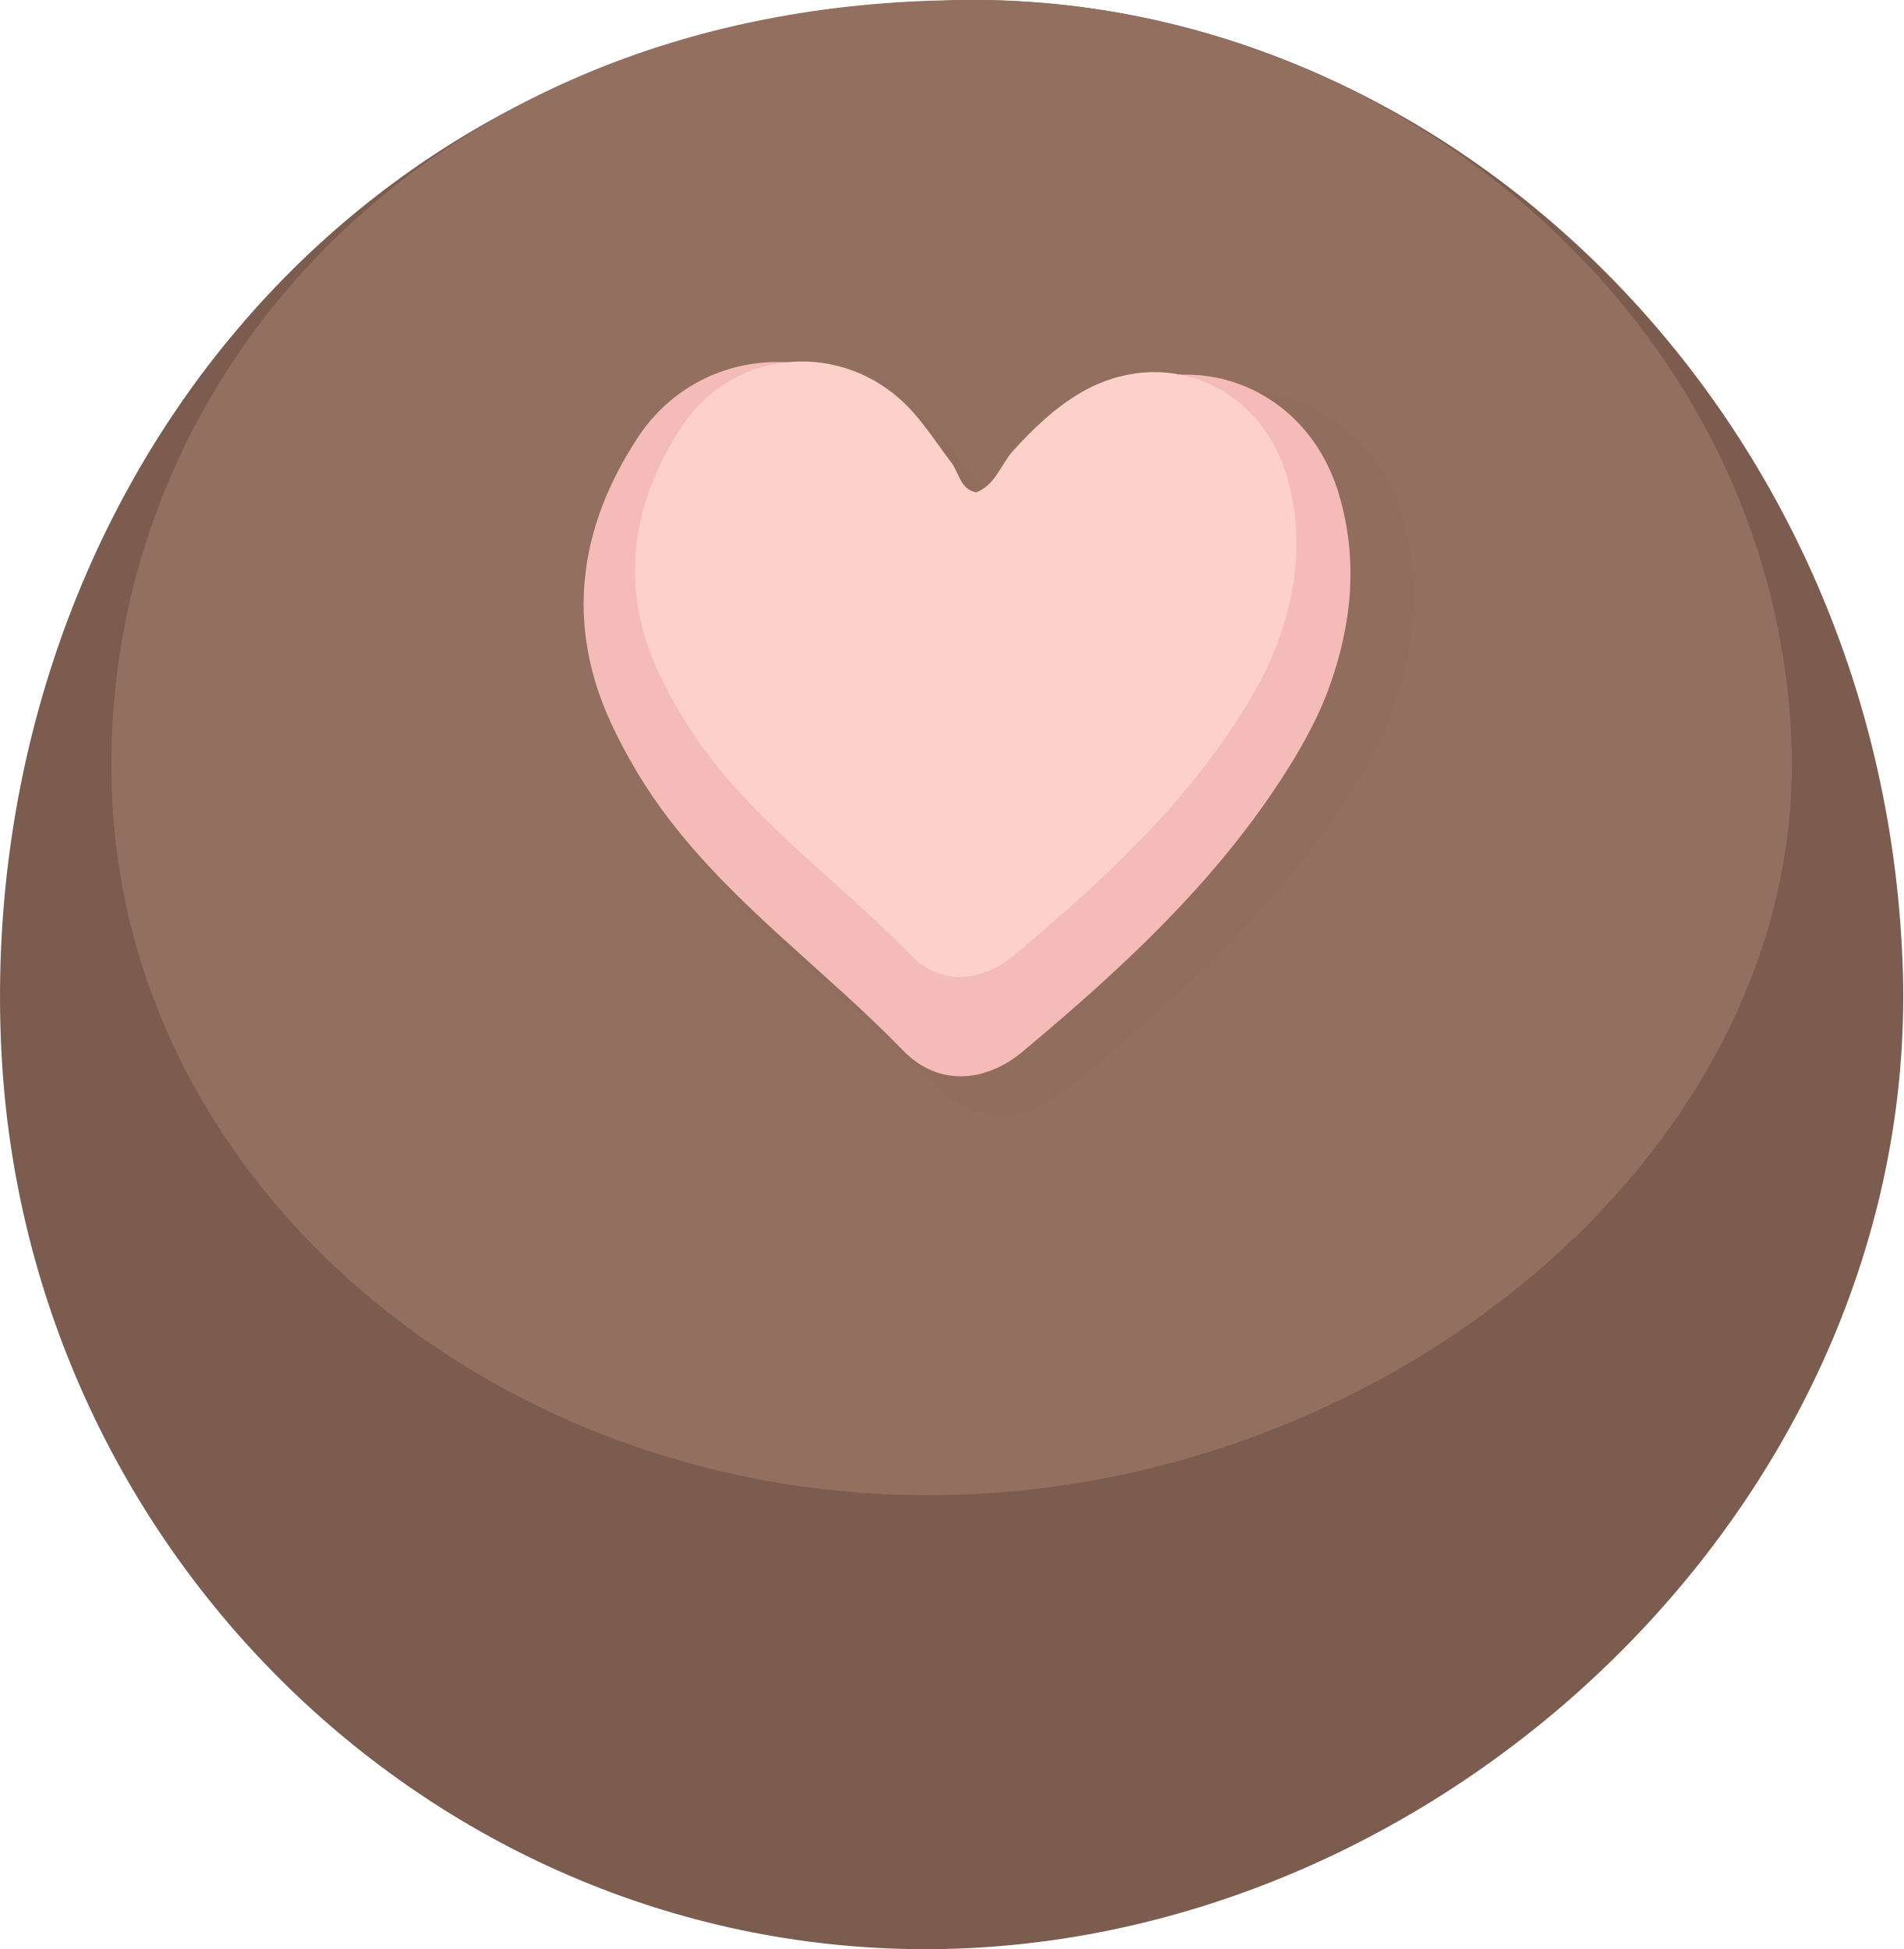
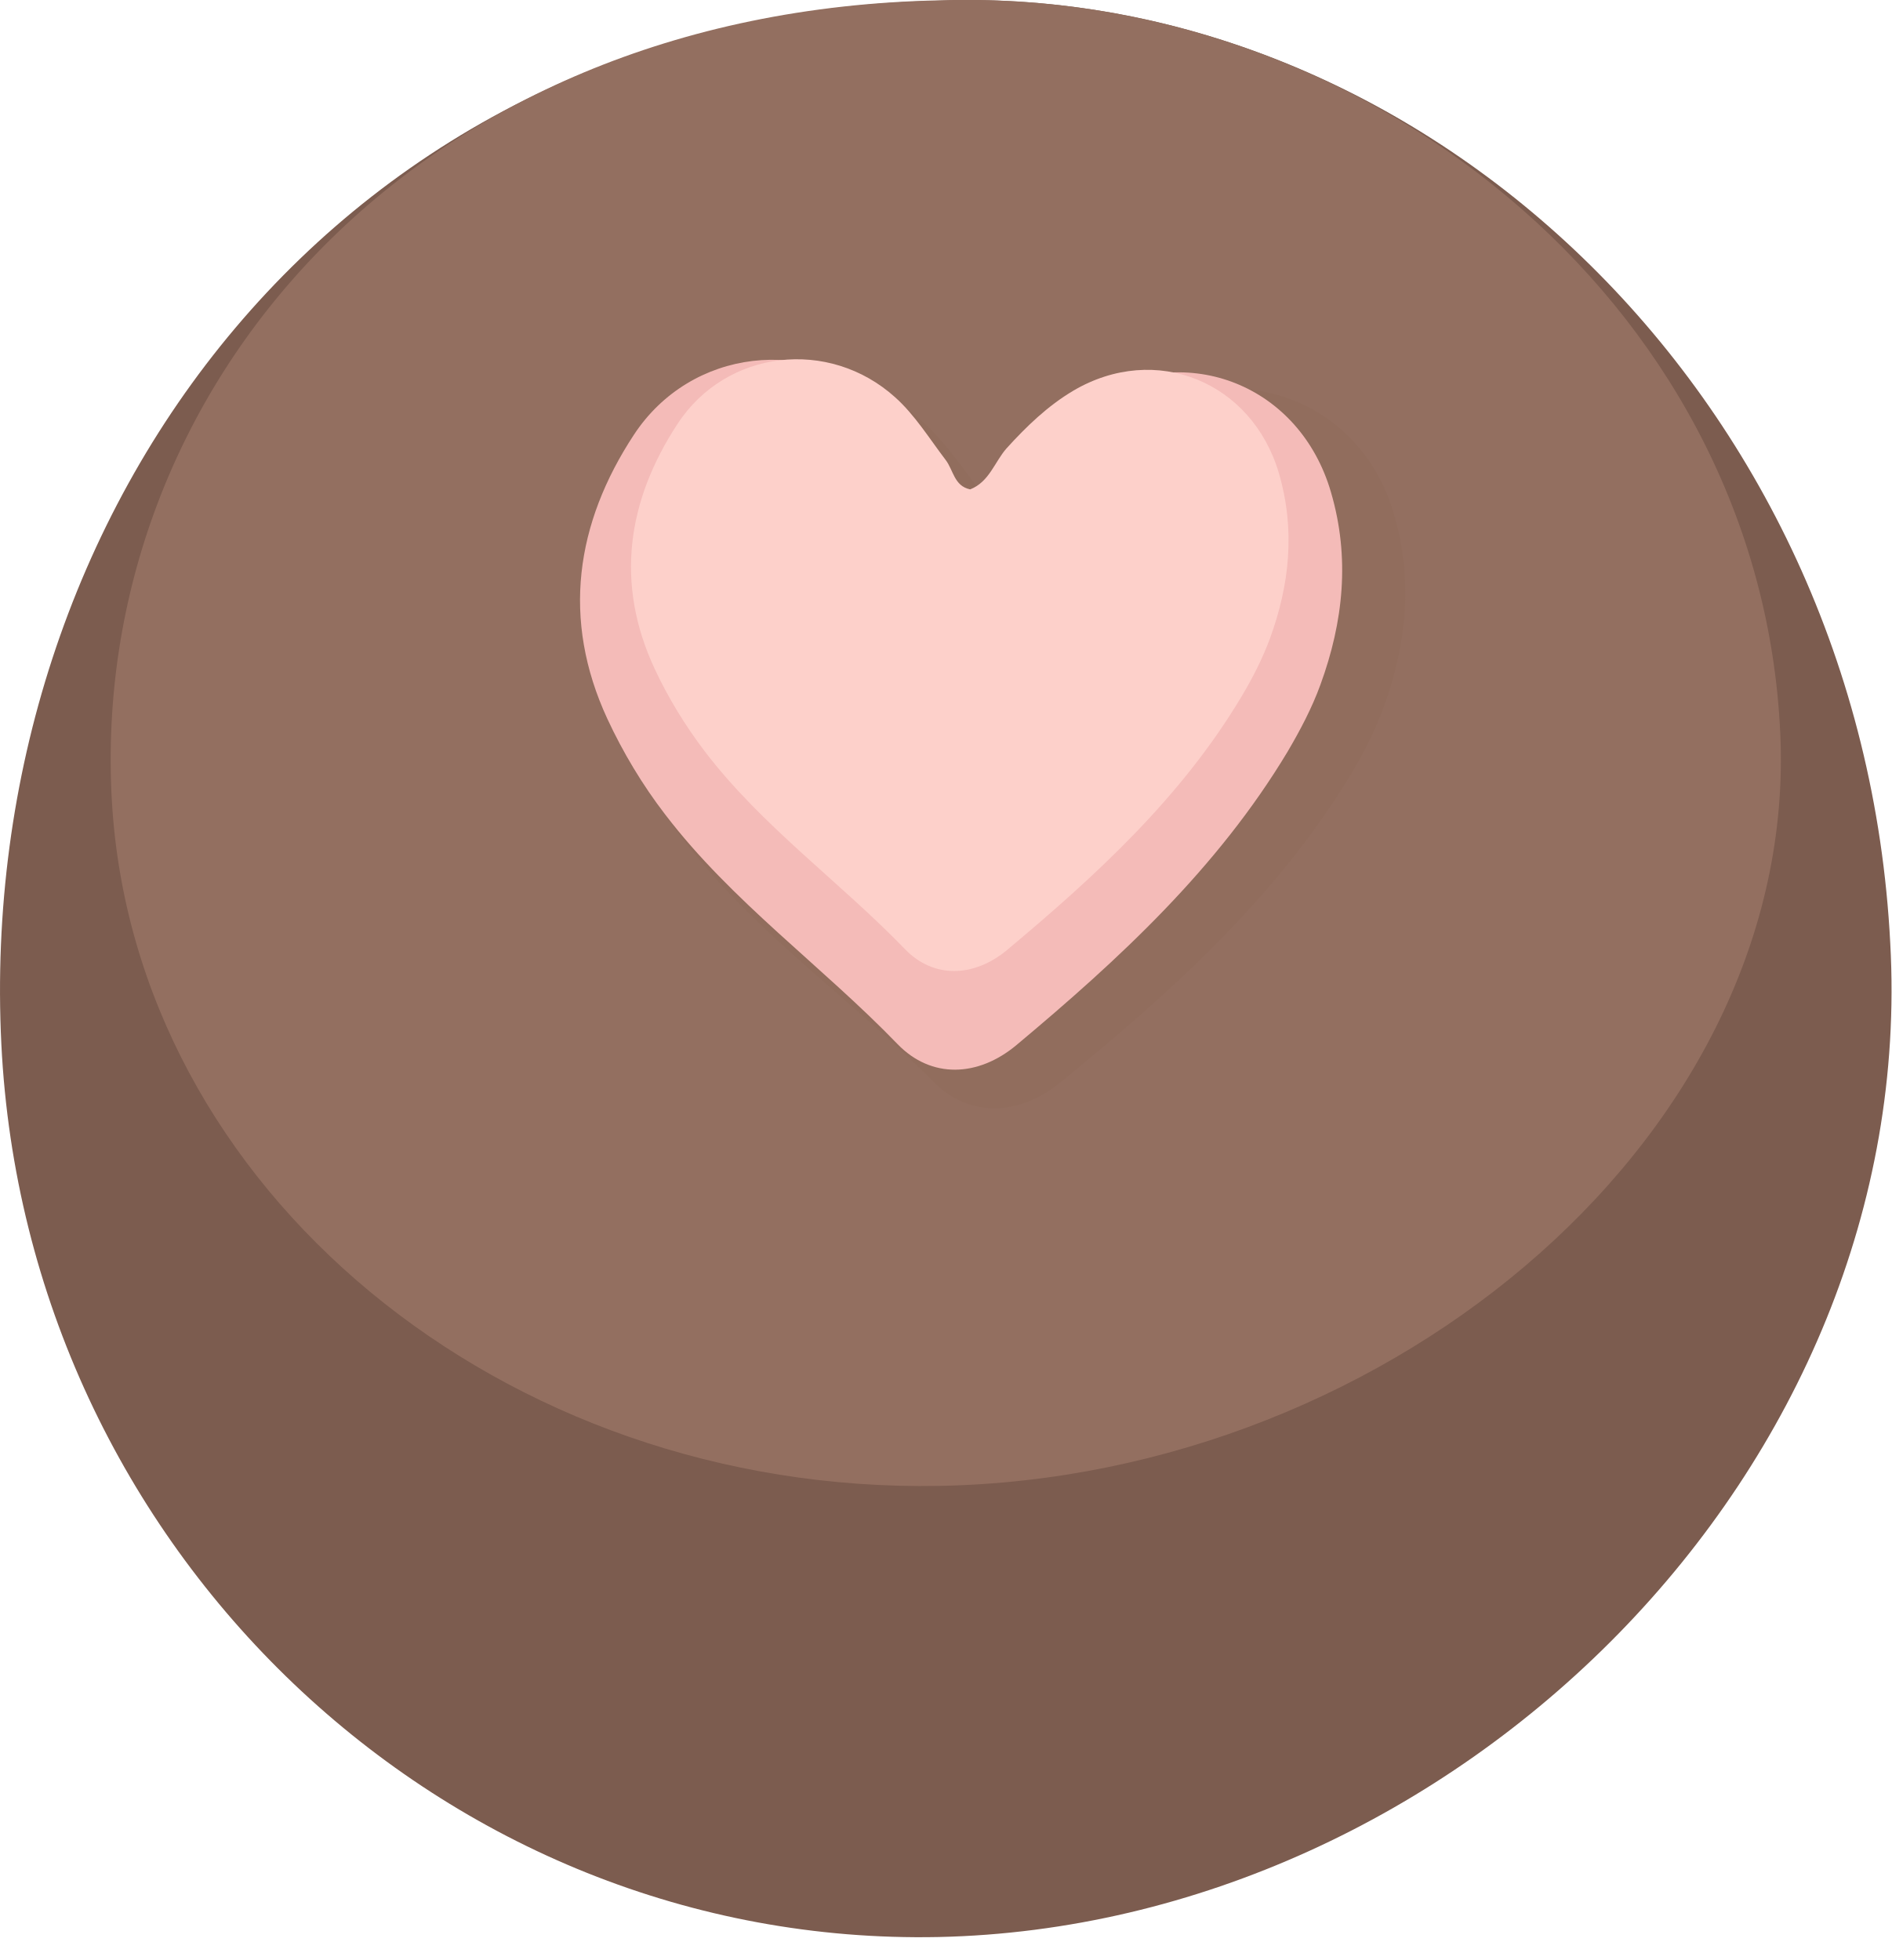
- <svg xmlns="http://www.w3.org/2000/svg" id="_레이어_2" data-name="레이어 2" viewBox="0 0 55.97 57.32">
+ <svg xmlns="http://www.w3.org/2000/svg" id="_레이어_2" data-name="레이어 2" viewBox="0 0 55.97 58">
  <defs>
    <style>
      .cls-1 {
        fill: #936f60;
      }

      .cls-1, .cls-2, .cls-3, .cls-4, .cls-5 {
        fill-rule: evenodd;
      }

      .cls-2 {
        fill: #916d5d;
      }

      .cls-3 {
        fill: #fdd0ca;
      }

      .cls-4 {
        fill: #f4bbb8;
      }

      .cls-5 {
        fill: #7c5c4f;
      }
    </style>
  </defs>
  <g id="chocolates_box" data-name="chocolates box">
    <g>
      <path class="cls-5" d="M.04,30.9C-.74,15.14,10.04.43,27.77.02c14.1-.53,27.32,11.5,28.16,27.89.86,15.59-12.9,29.08-28.16,29.41C13.14,57.62.78,45.86.04,30.9Z" />
      <path class="cls-1" d="M3.31,23.71C2.62,11.61,12.14.33,27.8.01c12.45-.41,24.12,8.82,24.86,21.4.76,11.96-11.39,22.31-24.86,22.56-12.93.24-23.83-8.79-24.49-20.27Z" />
      <path class="cls-2" d="M30,15.72c.69-.27.88-.97,1.32-1.44.73-.78,1.5-1.51,2.44-2.04,2.99-1.71,6.5-.33,7.47,2.92.6,2,.39,3.96-.33,5.88-.27.71-.63,1.39-1.03,2.04-2.2,3.57-5.29,6.34-8.52,8.97-1.2.97-2.67,1.03-3.72-.03-2.38-2.4-5.21-4.35-7.29-7.01-.71-.9-1.32-1.9-1.81-2.92-1.44-3.03-.99-5.96.84-8.68,1.78-2.64,5.51-3.06,7.92-.94.71.63,1.24,1.46,1.83,2.21.28.36.3.92.89,1.04Z" />
      <path class="cls-4" d="M28.78,15.11c.65-.26.83-.94,1.25-1.4.68-.76,1.42-1.46,2.3-1.98,2.82-1.65,6.13-.32,7.05,2.83.57,1.94.37,3.84-.31,5.7-.25.69-.6,1.35-.97,1.98-2.07,3.45-4.98,6.14-8.03,8.69-1.13.94-2.51,1-3.51-.03-2.24-2.32-4.91-4.22-6.88-6.8-.67-.87-1.25-1.84-1.71-2.83-1.36-2.94-.94-5.78.79-8.41,1.68-2.55,5.19-2.96,7.47-.9.67.61,1.17,1.41,1.73,2.14.26.35.29.9.84,1.01Z" />
      <path class="cls-3" d="M28.71,14.48c.56-.22.72-.81,1.07-1.21.59-.65,1.22-1.26,1.98-1.71,2.43-1.43,5.28-.27,6.08,2.44.49,1.67.32,3.31-.27,4.91-.22.59-.51,1.16-.84,1.71-1.78,2.98-4.3,5.29-6.93,7.49-.97.81-2.17.86-3.02-.02-1.93-2-4.23-3.63-5.93-5.86-.57-.75-1.08-1.58-1.48-2.44-1.18-2.53-.81-4.98.68-7.25,1.44-2.2,4.48-2.55,6.44-.78.58.52,1.01,1.22,1.49,1.85.23.3.25.77.72.87Z" />
    </g>
  </g>
</svg>
